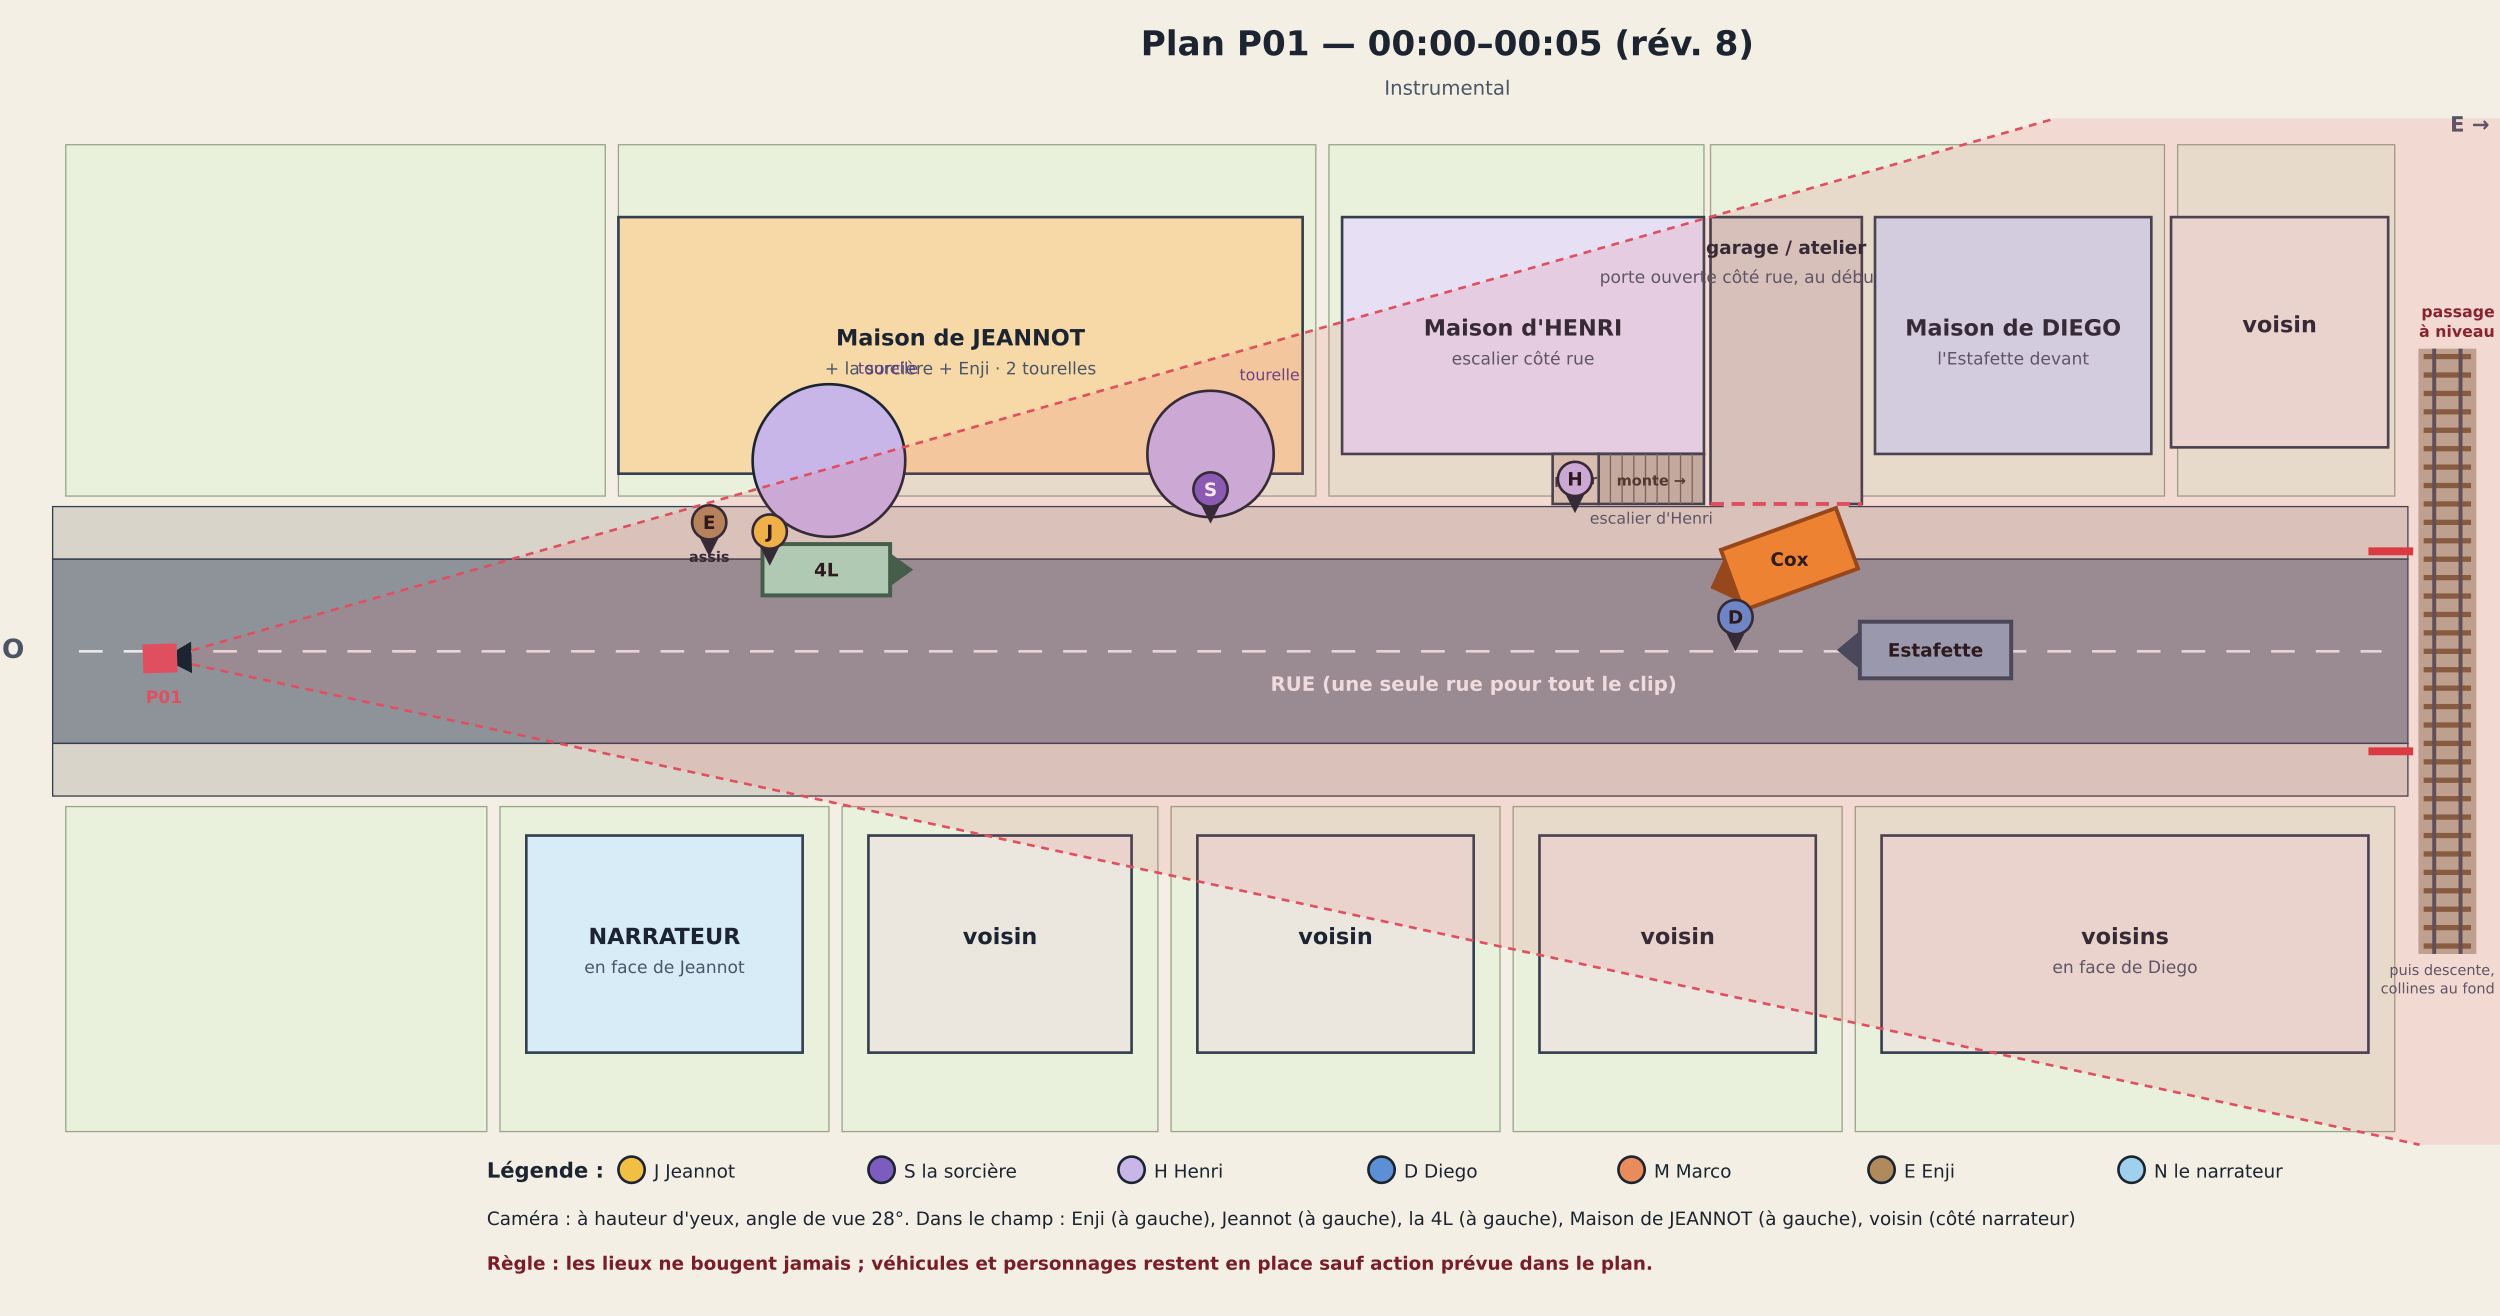
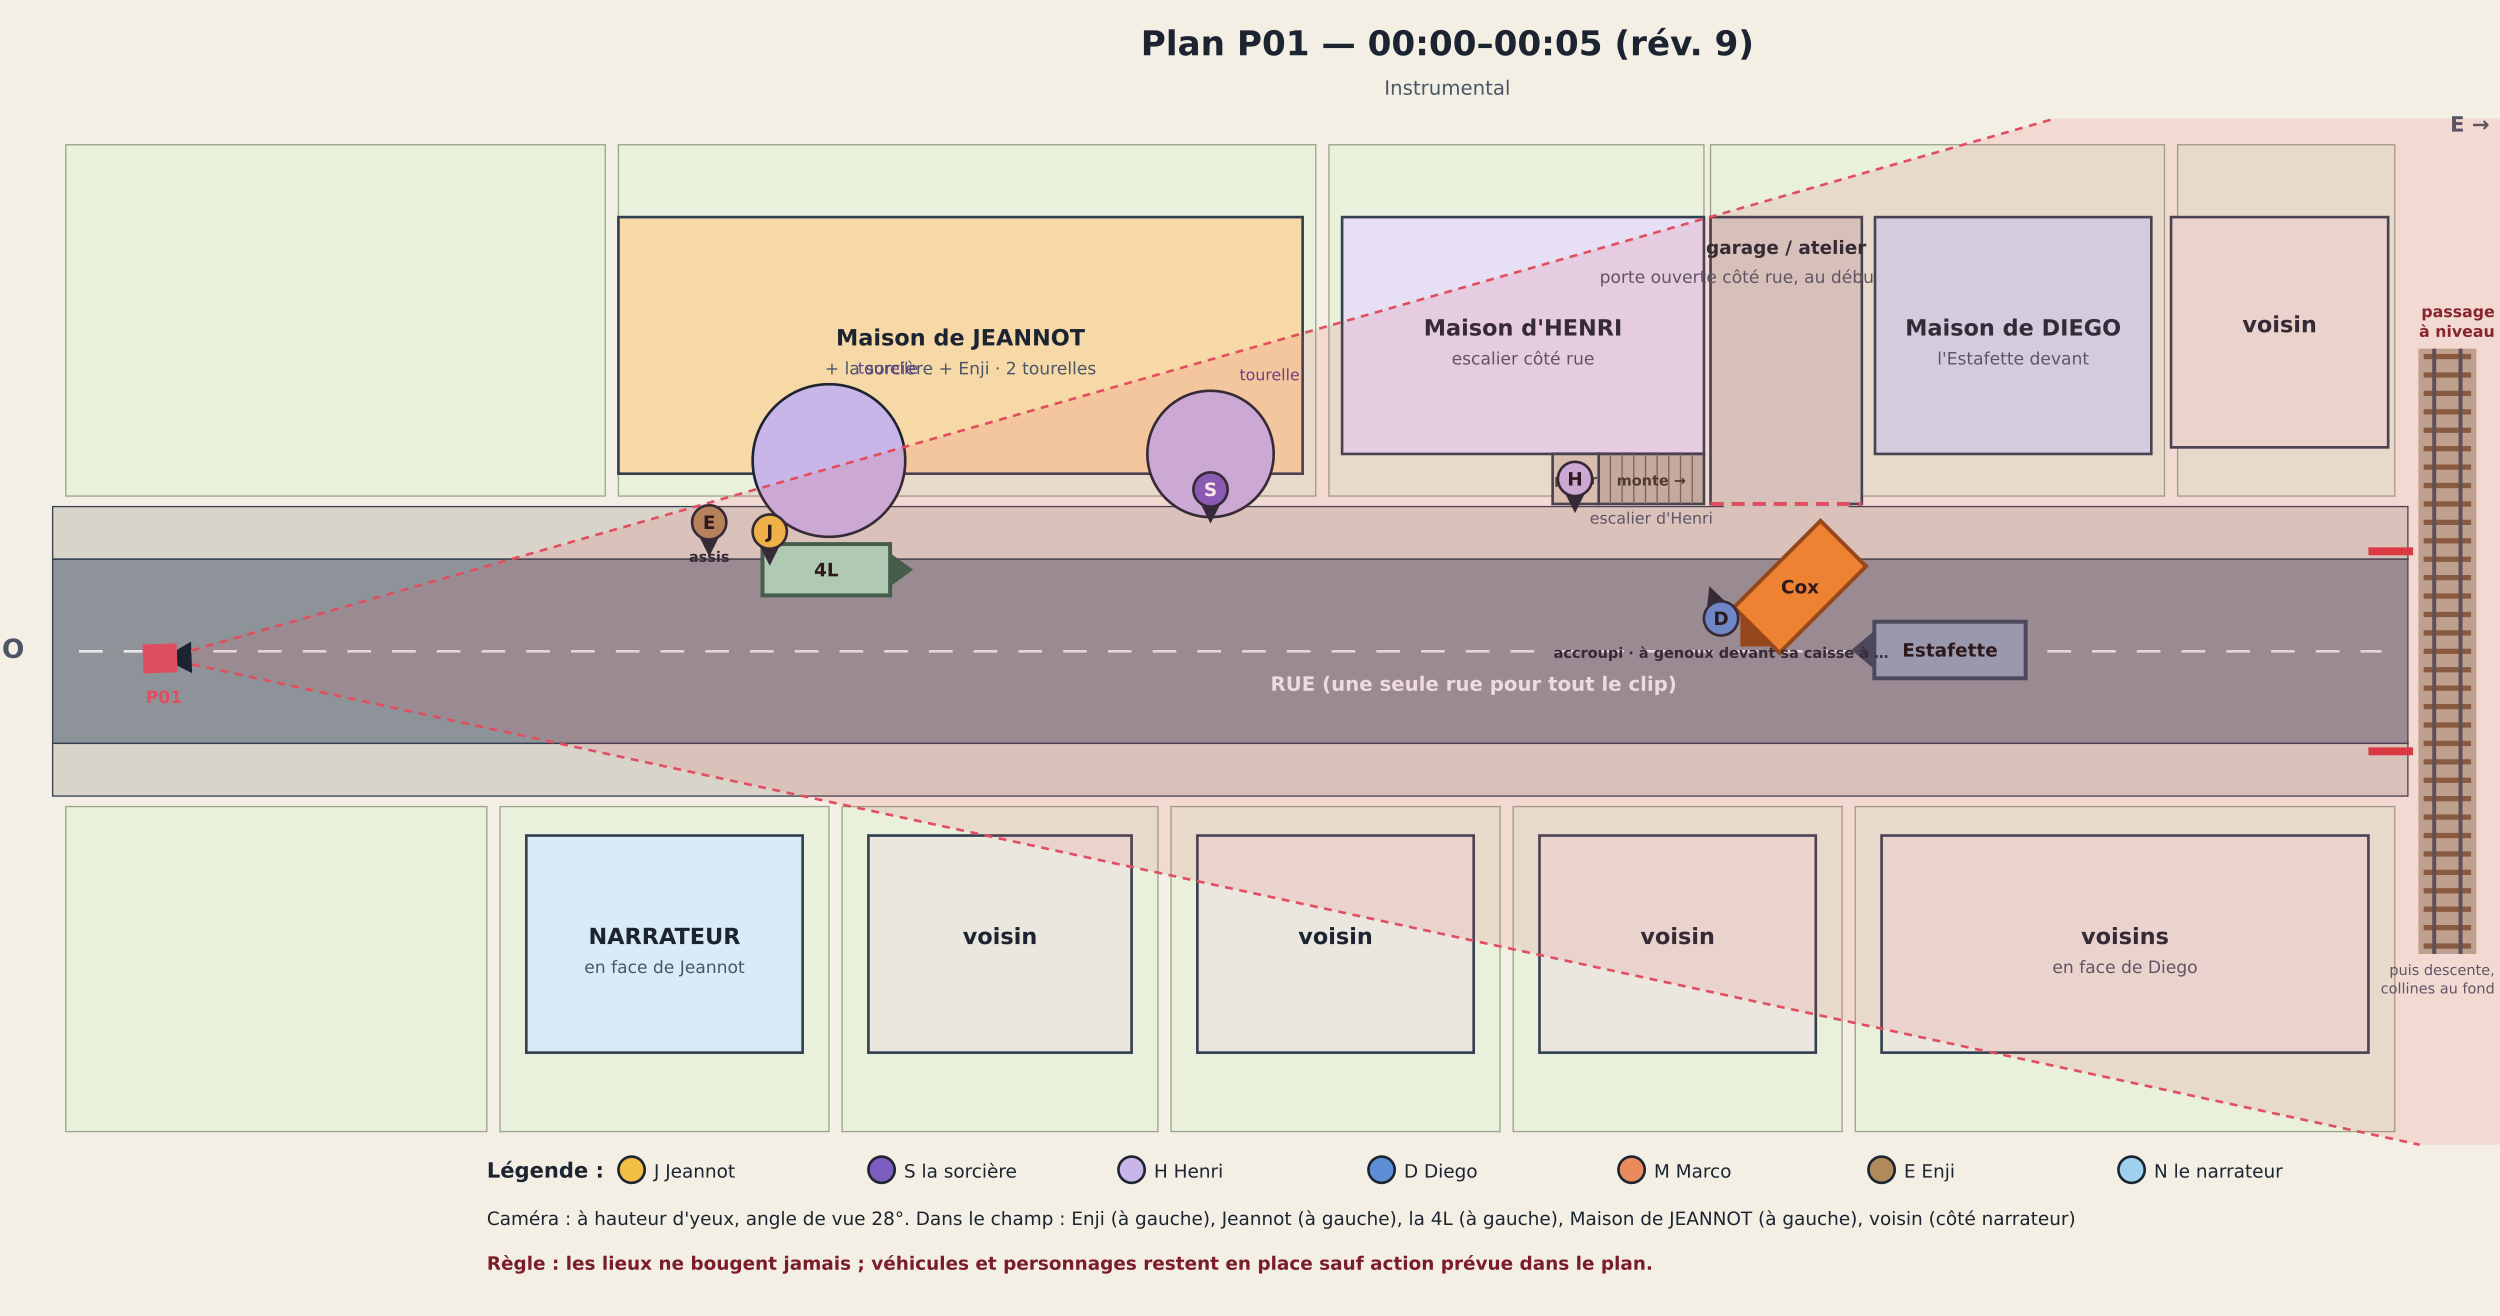
<svg xmlns="http://www.w3.org/2000/svg" width="1900" height="1000" viewBox="-300 0 1900 1000" font-family="DejaVu Sans, Arial, sans-serif">
  <defs>
    <clipPath id="zone">
      <rect x="-300" y="90" width="1900" height="780" />
    </clipPath>
  </defs>
  <rect x="-300.0" y="0.0" width="1900.0" height="1000.0" rx="0" fill="#f4efe4" stroke="none" stroke-width="0" />
  <rect x="-260.0" y="385.0" width="1790.0" height="40.0" rx="0" fill="#d9d4ca" stroke="#33404f" stroke-width="1" />
  <rect x="-260.0" y="425.0" width="1790.0" height="140.0" rx="0" fill="#8e939a" stroke="#33404f" stroke-width="1" />
  <rect x="-260.0" y="565.0" width="1790.0" height="40.0" rx="0" fill="#d9d4ca" stroke="#33404f" stroke-width="1" />
  <line x1="-240.0" y1="495.0" x2="1510.0" y2="495.0" stroke="#e8e8e8" stroke-width="2" stroke-dasharray="18 16" />
  <text x="820.0" y="525.0" font-size="15" fill="#f1f1f1" text-anchor="middle" font-weight="bold">RUE (une seule rue pour tout le clip)</text>
  <rect x="-250.0" y="110.0" width="410.0" height="267.0" rx="0" fill="#e9f0dc" stroke="#9aa58a" stroke-width="1" />
  <rect x="170.0" y="110.0" width="530.0" height="267.0" rx="0" fill="#e9f0dc" stroke="#9aa58a" stroke-width="1" />
  <rect x="710.0" y="110.0" width="285.0" height="267.0" rx="0" fill="#e9f0dc" stroke="#9aa58a" stroke-width="1" />
  <rect x="1000.0" y="110.0" width="345.0" height="267.0" rx="0" fill="#e9f0dc" stroke="#9aa58a" stroke-width="1" />
  <rect x="1355.0" y="110.0" width="165.0" height="267.0" rx="0" fill="#e9f0dc" stroke="#9aa58a" stroke-width="1" />
  <rect x="-250.0" y="613.0" width="320.0" height="247.0" rx="0" fill="#e9f0dc" stroke="#9aa58a" stroke-width="1" />
  <rect x="80.0" y="613.0" width="250.0" height="247.0" rx="0" fill="#e9f0dc" stroke="#9aa58a" stroke-width="1" />
  <rect x="340.0" y="613.0" width="240.0" height="247.0" rx="0" fill="#e9f0dc" stroke="#9aa58a" stroke-width="1" />
  <rect x="590.0" y="613.0" width="250.0" height="247.0" rx="0" fill="#e9f0dc" stroke="#9aa58a" stroke-width="1" />
  <rect x="850.0" y="613.0" width="250.0" height="247.0" rx="0" fill="#e9f0dc" stroke="#9aa58a" stroke-width="1" />
  <rect x="1110.0" y="613.0" width="410.0" height="247.0" rx="0" fill="#e9f0dc" stroke="#9aa58a" stroke-width="1" />
  <rect x="170.0" y="165.0" width="520.0" height="195.0" rx="0" fill="#f7d9a8" stroke="#33404f" stroke-width="2" />
  <text x="430.0" y="262.5" font-size="17" fill="#1b2430" text-anchor="middle" font-weight="bold">Maison de JEANNOT</text>
  <text x="430.0" y="284.5" font-size="13" fill="#4a5566" text-anchor="middle">+ la sorcière + Enji · 2 tourelles</text>
  <rect x="720.0" y="165.0" width="275.0" height="180.0" rx="0" fill="#e7e0f5" stroke="#33404f" stroke-width="2" />
  <text x="857.5" y="255.0" font-size="17" fill="#1b2430" text-anchor="middle" font-weight="bold">Maison d'HENRI</text>
  <text x="857.5" y="277.0" font-size="13" fill="#4a5566" text-anchor="middle">escalier côté rue</text>
  <rect x="1350.0" y="165.0" width="165.0" height="175.0" rx="0" fill="#ebe7df" stroke="#33404f" stroke-width="2" />
  <text x="1432.5" y="252.5" font-size="17" fill="#1b2430" text-anchor="middle" font-weight="bold">voisin</text>
  <rect x="1000.0" y="165.0" width="115.0" height="218.0" rx="0" fill="#d7d2c8" stroke="#33404f" stroke-width="2" />
  <line x1="1010.0" y1="383.0" x2="1105.0" y2="383.0" stroke="#d7d2c8" stroke-width="6" />
  <line x1="1000.0" y1="383.0" x2="1115.0" y2="383.0" stroke="#e04f5f" stroke-width="3" stroke-dasharray="10 6" />
  <text x="1057.5" y="193.0" font-size="14" fill="#1b2430" text-anchor="middle" font-weight="bold">garage / atelier</text>
  <text x="1057.5" y="215.0" font-size="13" fill="#4a5566" text-anchor="middle">porte ouverte côté rue, au début du trottoir</text>
  <rect x="1125.0" y="165.0" width="210.0" height="180.0" rx="0" fill="#cfe0f2" stroke="#33404f" stroke-width="2" />
  <text x="1230.0" y="255.0" font-size="17" fill="#1b2430" text-anchor="middle" font-weight="bold">Maison de DIEGO</text>
  <text x="1230.0" y="277.0" font-size="13" fill="#4a5566" text-anchor="middle">l'Estafette devant</text>
  <rect x="100.0" y="635.0" width="210.0" height="165.0" rx="0" fill="#d8ecf7" stroke="#33404f" stroke-width="2" />
  <text x="205.0" y="717.5" font-size="17" fill="#1b2430" text-anchor="middle" font-weight="bold">NARRATEUR</text>
  <text x="205.0" y="739.5" font-size="13" fill="#4a5566" text-anchor="middle">en face de Jeannot</text>
  <rect x="360.0" y="635.0" width="200.0" height="165.0" rx="0" fill="#ebe7df" stroke="#33404f" stroke-width="2" />
  <text x="460.0" y="717.5" font-size="17" fill="#1b2430" text-anchor="middle" font-weight="bold">voisin</text>
  <rect x="610.0" y="635.0" width="210.0" height="165.0" rx="0" fill="#ebe7df" stroke="#33404f" stroke-width="2" />
  <text x="715.0" y="717.5" font-size="17" fill="#1b2430" text-anchor="middle" font-weight="bold">voisin</text>
  <rect x="870.0" y="635.0" width="210.0" height="165.0" rx="0" fill="#ebe7df" stroke="#33404f" stroke-width="2" />
  <text x="975.0" y="717.5" font-size="17" fill="#1b2430" text-anchor="middle" font-weight="bold">voisin</text>
  <rect x="1130.0" y="635.0" width="370.0" height="165.0" rx="0" fill="#ebe7df" stroke="#33404f" stroke-width="2" />
  <text x="1315.0" y="717.5" font-size="17" fill="#1b2430" text-anchor="middle" font-weight="bold">voisins</text>
  <text x="1315.0" y="739.5" font-size="13" fill="#4a5566" text-anchor="middle">en face de Diego</text>
  <circle cx="330.0" cy="350.0" r="58" fill="#c9b6e8" stroke="#1b2430" stroke-width="2" />
  <text x="352.0" y="284.0" font-size="12" fill="#5b3f8c" text-anchor="start">tourelle</text>
  <circle cx="620.0" cy="345.0" r="48" fill="#c9b6e8" stroke="#1b2430" stroke-width="2" />
  <text x="642.0" y="289.0" font-size="12" fill="#5b3f8c" text-anchor="start">tourelle</text>
  <rect x="915.0" y="345.0" width="80.0" height="38.0" rx="0" fill="#bfb7a8" stroke="#33404f" stroke-width="2" />
  <line x1="923.9" y1="345.0" x2="923.9" y2="383.0" stroke="#6e6658" stroke-width="1" />
  <line x1="932.8" y1="345.0" x2="932.8" y2="383.0" stroke="#6e6658" stroke-width="1" />
  <line x1="941.7" y1="345.0" x2="941.7" y2="383.0" stroke="#6e6658" stroke-width="1" />
  <line x1="950.6" y1="345.0" x2="950.6" y2="383.0" stroke="#6e6658" stroke-width="1" />
  <line x1="959.4" y1="345.0" x2="959.4" y2="383.0" stroke="#6e6658" stroke-width="1" />
  <line x1="968.3" y1="345.0" x2="968.3" y2="383.0" stroke="#6e6658" stroke-width="1" />
  <line x1="977.2" y1="345.0" x2="977.2" y2="383.0" stroke="#6e6658" stroke-width="1" />
  <line x1="986.1" y1="345.0" x2="986.1" y2="383.0" stroke="#6e6658" stroke-width="1" />
  <text x="955.0" y="369.0" font-size="11" fill="#3b352b" text-anchor="middle" font-weight="bold">monte →</text>
  <rect x="880.0" y="345.0" width="35.0" height="38.0" rx="0" fill="#d8cfbd" stroke="#33404f" stroke-width="2" />
  <text x="897.5" y="368.0" font-size="10" fill="#3b352b" text-anchor="middle" font-weight="bold">palier</text>
  <text x="955.0" y="398.0" font-size="12" fill="#4a5566" text-anchor="middle">escalier d'Henri</text>
  <rect x="1538.0" y="265.0" width="44.0" height="460.0" rx="0" fill="#b9ab95" stroke="none" stroke-width="0" />
  <line x1="1542.0" y1="271.0" x2="1578.0" y2="271.0" stroke="#7a5c3a" stroke-width="4" />
  <line x1="1542.0" y1="285.0" x2="1578.0" y2="285.0" stroke="#7a5c3a" stroke-width="4" />
  <line x1="1542.0" y1="299.0" x2="1578.0" y2="299.0" stroke="#7a5c3a" stroke-width="4" />
  <line x1="1542.0" y1="313.0" x2="1578.0" y2="313.0" stroke="#7a5c3a" stroke-width="4" />
  <line x1="1542.0" y1="327.0" x2="1578.0" y2="327.0" stroke="#7a5c3a" stroke-width="4" />
  <line x1="1542.0" y1="341.0" x2="1578.0" y2="341.0" stroke="#7a5c3a" stroke-width="4" />
  <line x1="1542.0" y1="355.0" x2="1578.0" y2="355.0" stroke="#7a5c3a" stroke-width="4" />
  <line x1="1542.0" y1="369.0" x2="1578.0" y2="369.0" stroke="#7a5c3a" stroke-width="4" />
  <line x1="1542.0" y1="383.0" x2="1578.0" y2="383.0" stroke="#7a5c3a" stroke-width="4" />
  <line x1="1542.0" y1="397.0" x2="1578.0" y2="397.0" stroke="#7a5c3a" stroke-width="4" />
  <line x1="1542.0" y1="411.0" x2="1578.0" y2="411.0" stroke="#7a5c3a" stroke-width="4" />
  <line x1="1542.0" y1="425.0" x2="1578.0" y2="425.0" stroke="#7a5c3a" stroke-width="4" />
  <line x1="1542.0" y1="439.0" x2="1578.0" y2="439.0" stroke="#7a5c3a" stroke-width="4" />
  <line x1="1542.0" y1="453.0" x2="1578.0" y2="453.0" stroke="#7a5c3a" stroke-width="4" />
  <line x1="1542.0" y1="467.0" x2="1578.0" y2="467.0" stroke="#7a5c3a" stroke-width="4" />
  <line x1="1542.0" y1="481.0" x2="1578.0" y2="481.0" stroke="#7a5c3a" stroke-width="4" />
  <line x1="1542.0" y1="495.0" x2="1578.0" y2="495.0" stroke="#7a5c3a" stroke-width="4" />
  <line x1="1542.0" y1="509.0" x2="1578.0" y2="509.0" stroke="#7a5c3a" stroke-width="4" />
  <line x1="1542.0" y1="523.0" x2="1578.0" y2="523.0" stroke="#7a5c3a" stroke-width="4" />
  <line x1="1542.0" y1="537.0" x2="1578.0" y2="537.0" stroke="#7a5c3a" stroke-width="4" />
  <line x1="1542.0" y1="551.0" x2="1578.0" y2="551.0" stroke="#7a5c3a" stroke-width="4" />
  <line x1="1542.0" y1="565.0" x2="1578.0" y2="565.0" stroke="#7a5c3a" stroke-width="4" />
  <line x1="1542.0" y1="579.0" x2="1578.0" y2="579.0" stroke="#7a5c3a" stroke-width="4" />
  <line x1="1542.0" y1="593.0" x2="1578.0" y2="593.0" stroke="#7a5c3a" stroke-width="4" />
  <line x1="1542.0" y1="607.0" x2="1578.0" y2="607.0" stroke="#7a5c3a" stroke-width="4" />
  <line x1="1542.0" y1="621.0" x2="1578.0" y2="621.0" stroke="#7a5c3a" stroke-width="4" />
  <line x1="1542.0" y1="635.0" x2="1578.0" y2="635.0" stroke="#7a5c3a" stroke-width="4" />
  <line x1="1542.0" y1="649.0" x2="1578.0" y2="649.0" stroke="#7a5c3a" stroke-width="4" />
  <line x1="1542.0" y1="663.0" x2="1578.0" y2="663.0" stroke="#7a5c3a" stroke-width="4" />
  <line x1="1542.0" y1="677.0" x2="1578.0" y2="677.0" stroke="#7a5c3a" stroke-width="4" />
  <line x1="1542.0" y1="691.0" x2="1578.0" y2="691.0" stroke="#7a5c3a" stroke-width="4" />
  <line x1="1542.0" y1="705.0" x2="1578.0" y2="705.0" stroke="#7a5c3a" stroke-width="4" />
  <line x1="1542.0" y1="719.0" x2="1578.0" y2="719.0" stroke="#7a5c3a" stroke-width="4" />
  <line x1="1550.0" y1="265.0" x2="1550.0" y2="725.0" stroke="#4b4f55" stroke-width="3" />
  <line x1="1570.0" y1="265.0" x2="1570.0" y2="725.0" stroke="#4b4f55" stroke-width="3" />
  <line x1="1534.0" y1="419.0" x2="1500.0" y2="419.0" stroke="#d9363e" stroke-width="6" />
  <line x1="1534.0" y1="571.0" x2="1500.0" y2="571.0" stroke="#d9363e" stroke-width="6" />
  <text x="1596.0" y="241.0" font-size="12" fill="#7a1d27" text-anchor="end" font-weight="bold">passage</text>
  <text x="1596.0" y="256.0" font-size="12" fill="#7a1d27" text-anchor="end" font-weight="bold">à niveau</text>
  <text x="1596.0" y="741.0" font-size="11" fill="#4a5566" text-anchor="end">puis descente,</text>
  <text x="1596.0" y="755.0" font-size="11" fill="#4a5566" text-anchor="end">collines au fond</text>
  <text x="-290.0" y="500.0" font-size="20" fill="#4a5566" text-anchor="middle" font-weight="bold">O</text>
  <text x="1592.0" y="100.0" font-size="16" fill="#4a5566" text-anchor="end" font-weight="bold">E →</text>
  <polygon points="278.0,412.0 378.0,412.0 378.0,454.0 278.0,454.0" fill="#2c5f47" fill-opacity="1.0" />
  <polygon points="281.0,415.0 375.0,415.0 375.0,451.0 281.0,451.0" fill="#a8dcc0" fill-opacity="1.0" />
  <polygon points="376.0,420.0 394.0,433.0 376.0,446.0" fill="#2c5f47" fill-opacity="1.0" />
  <text x="328.0" y="438.0" font-size="14" fill="#111" text-anchor="middle" font-weight="bold">4L</text>
-   <polygon points="1230.0,517.0 1112.0,517.0 1112.0,471.0 1230.0,471.0" fill="#33475c" fill-opacity="1.0" />
-   <polygon points="1227.0,514.0 1115.0,514.0 1115.0,474.0 1227.0,474.0" fill="#8fa3b8" fill-opacity="1.0" />
-   <polygon points="1114.0,509.0 1096.0,494.0 1114.0,479.0" fill="#33475c" fill-opacity="1.0" />
-   <text x="1171.0" y="499.0" font-size="14" fill="#111" text-anchor="middle" font-weight="bold">Estafette</text>
-   <polygon points="1114.0,433.0 1023.8,465.8 1006.0,417.0 1096.2,384.2" fill="#8a4510" fill-opacity="1.0" />
-   <polygon points="1110.2,431.2 1025.6,462.0 1009.8,418.8 1094.4,388.0" fill="#f08a2c" fill-opacity="1.0" />
-   <polygon points="1022.9,457.6 999.9,446.9 1010.6,423.8" fill="#8a4510" fill-opacity="1.0" />
-   <text x="1060.0" y="430.0" font-size="14" fill="#111" text-anchor="middle" font-weight="bold">Cox</text>
+   <polygon points="1241.0,517.0 1123.0,517.0 1123.0,471.0 1241.0,471.0" fill="#33475c" fill-opacity="1.0" />
+   <polygon points="1238.0,514.0 1126.0,514.0 1126.0,474.0 1238.0,474.0" fill="#8fa3b8" fill-opacity="1.0" />
+   <polygon points="1125.0,509.0 1107.0,494.0 1125.0,479.0" fill="#33475c" fill-opacity="1.0" />
+   <text x="1182.0" y="499.0" font-size="14" fill="#111" text-anchor="middle" font-weight="bold">Estafette</text>
+   <polygon points="1120.3,430.4 1052.4,498.3 1015.7,461.6 1083.6,393.7" fill="#8a4510" fill-opacity="1.0" />
+   <polygon points="1116.1,430.4 1052.4,494.1 1019.9,461.6 1083.6,397.9" fill="#f08a2c" fill-opacity="1.0" />
+   <polygon points="1048.2,491.3 1022.7,491.3 1022.7,465.8" fill="#8a4510" fill-opacity="1.0" />
+   <text x="1068.0" y="451.0" font-size="14" fill="#111" text-anchor="middle" font-weight="bold">Cox</text>
  <polygon points="293.0,414.0 285.0,430.0 277.0,414.0" fill="#1b2430" fill-opacity="1.0" />
  <circle cx="285.0" cy="404.0" r="13" fill="#f2bf44" stroke="#1b2430" stroke-width="2" />
  <text x="285.0" y="409.0" font-size="14" fill="#111" text-anchor="middle" font-weight="bold">J</text>
  <polygon points="247.0,407.0 239.0,423.0 231.0,407.0" fill="#1b2430" fill-opacity="1.0" />
  <circle cx="239.0" cy="397.0" r="13" fill="#b08a5a" stroke="#1b2430" stroke-width="2" />
  <text x="239.0" y="402.0" font-size="14" fill="#111" text-anchor="middle" font-weight="bold">E</text>
  <text x="239.0" y="427.0" font-size="11" fill="#1b2430" text-anchor="middle" font-weight="bold">assis</text>
  <polygon points="628.0,382.0 620.0,398.0 612.0,382.0" fill="#1b2430" fill-opacity="1.0" />
  <circle cx="620.0" cy="372.0" r="13" fill="#7d5cc0" stroke="#1b2430" stroke-width="2" />
  <text x="620.0" y="377.0" font-size="14" fill="#fff" text-anchor="middle" font-weight="bold">S</text>
  <polygon points="905.0,374.0 897.0,390.0 889.0,374.0" fill="#1b2430" fill-opacity="1.0" />
  <circle cx="897.0" cy="364.0" r="13" fill="#c9b6e8" stroke="#1b2430" stroke-width="2" />
  <text x="897.0" y="369.0" font-size="14" fill="#111" text-anchor="middle" font-weight="bold">H</text>
-   <polygon points="1027.0,479.0 1019.0,495.0 1011.0,479.0" fill="#1b2430" fill-opacity="1.0" />
-   <circle cx="1019.0" cy="469.0" r="13" fill="#5d8fd6" stroke="#1b2430" stroke-width="2" />
-   <text x="1019.0" y="474.0" font-size="14" fill="#111" text-anchor="middle" font-weight="bold">D</text>
+   <polygon points="997.1,463.3 999.1,445.6 1012.1,457.9" fill="#1b2430" fill-opacity="1.0" />
+   <circle cx="1008.0" cy="470.0" r="13" fill="#5d8fd6" stroke="#1b2430" stroke-width="2" />
+   <text x="1008.0" y="475.0" font-size="14" fill="#111" text-anchor="middle" font-weight="bold">D</text>
+   <text x="1008.0" y="500.0" font-size="11" fill="#1b2430" text-anchor="middle" font-weight="bold">accroupi · à genoux devant sa caisse à …</text>
  <polygon points="-175.4,500.3 1747.8,-48.6 1779.7,921.9" fill="#e04f5f" fill-opacity="0.14" clip-path="url(#zone)" />
  <line x1="-175.4" y1="500.3" x2="1262.1" y2="90.0" stroke="#e04f5f" stroke-width="2" stroke-dasharray="6 5" />
  <line x1="-175.4" y1="500.3" x2="1538.9" y2="870.0" stroke="#e04f5f" stroke-width="2" stroke-dasharray="6 5" />
  <polygon points="-191.8,489.8 -165.8,489.0 -165.0,511.0 -191.0,511.8" fill="#e04f5f" fill-opacity="1.0" />
  <polygon points="-165.6,494.0 -154.8,487.6 -154.0,511.6 -165.2,506.0" fill="#1b2430" fill-opacity="1.0" />
  <text x="-175.4" y="534.3" font-size="13" fill="#e04f5f" text-anchor="middle" font-weight="bold">P01</text>
-   <text x="800.0" y="42.0" font-size="26" fill="#1b2430" text-anchor="middle" font-weight="bold">Plan P01 — 00:00–00:05  (rév. 8)</text>
+   <text x="800.0" y="42.0" font-size="26" fill="#1b2430" text-anchor="middle" font-weight="bold">Plan P01 — 00:00–00:05  (rév. 9)</text>
  <text x="800.0" y="72.0" font-size="15" fill="#4a5566" text-anchor="middle">Instrumental</text>
  <text x="70.0" y="895.0" font-size="16" fill="#1b2430" text-anchor="start" font-weight="bold">Légende :</text>
  <circle cx="180.0" cy="889.0" r="10" fill="#f2bf44" stroke="#1b2430" stroke-width="2" />
  <text x="197.0" y="895.0" font-size="14" fill="#1b2430" text-anchor="start">J  Jeannot</text>
  <circle cx="370.0" cy="889.0" r="10" fill="#7d5cc0" stroke="#1b2430" stroke-width="2" />
  <text x="387.0" y="895.0" font-size="14" fill="#1b2430" text-anchor="start">S  la sorcière</text>
  <circle cx="560.0" cy="889.0" r="10" fill="#c9b6e8" stroke="#1b2430" stroke-width="2" />
  <text x="577.0" y="895.0" font-size="14" fill="#1b2430" text-anchor="start">H  Henri</text>
  <circle cx="750.0" cy="889.0" r="10" fill="#5d8fd6" stroke="#1b2430" stroke-width="2" />
  <text x="767.0" y="895.0" font-size="14" fill="#1b2430" text-anchor="start">D  Diego</text>
  <circle cx="940.0" cy="889.0" r="10" fill="#e98b5a" stroke="#1b2430" stroke-width="2" />
  <text x="957.0" y="895.0" font-size="14" fill="#1b2430" text-anchor="start">M  Marco</text>
  <circle cx="1130.0" cy="889.0" r="10" fill="#b08a5a" stroke="#1b2430" stroke-width="2" />
  <text x="1147.0" y="895.0" font-size="14" fill="#1b2430" text-anchor="start">E  Enji</text>
  <circle cx="1320.0" cy="889.0" r="10" fill="#9fd1ee" stroke="#1b2430" stroke-width="2" />
  <text x="1337.0" y="895.0" font-size="14" fill="#1b2430" text-anchor="start">N  le narrateur</text>
  <text x="70.0" y="931.0" font-size="14" fill="#1b2430" text-anchor="start">Caméra : à hauteur d'yeux, angle de vue 28°. Dans le champ : Enji (à gauche), Jeannot (à gauche), la 4L (à gauche), Maison de JEANNOT (à gauche), voisin (côté narrateur) </text>
  <text x="70.0" y="965.0" font-size="14" fill="#7a1d27" text-anchor="start" font-weight="bold">Règle : les lieux ne bougent jamais ; véhicules et personnages restent en place sauf action prévue dans le plan.</text>
</svg>
